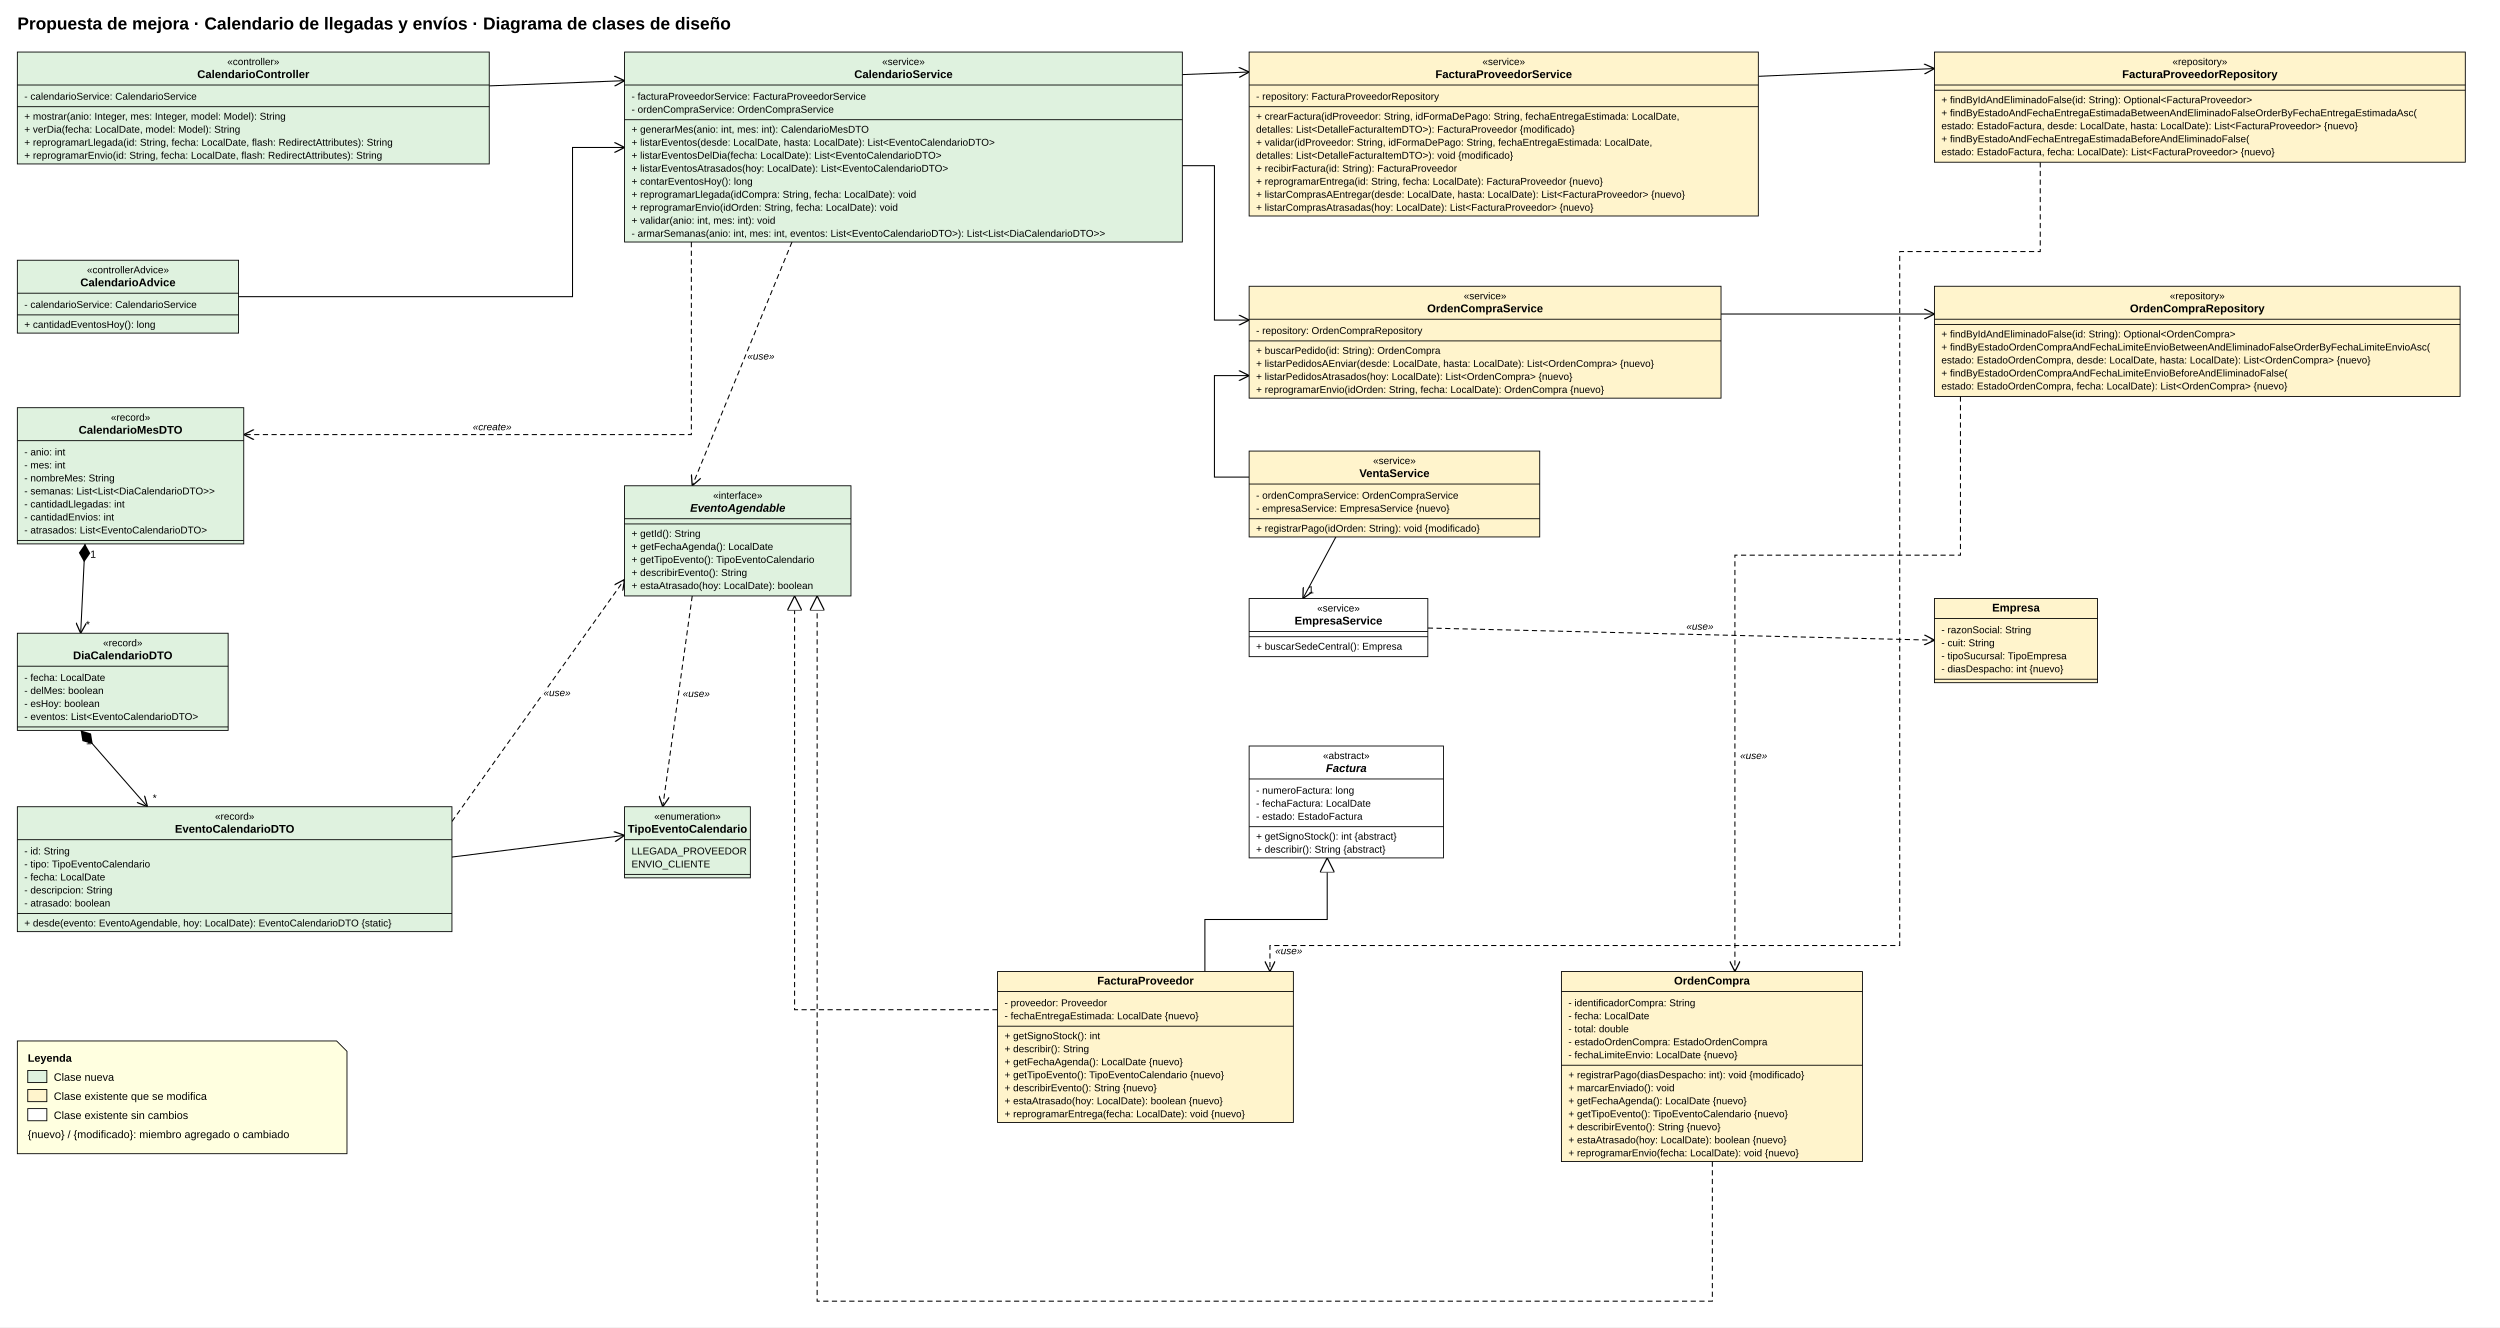
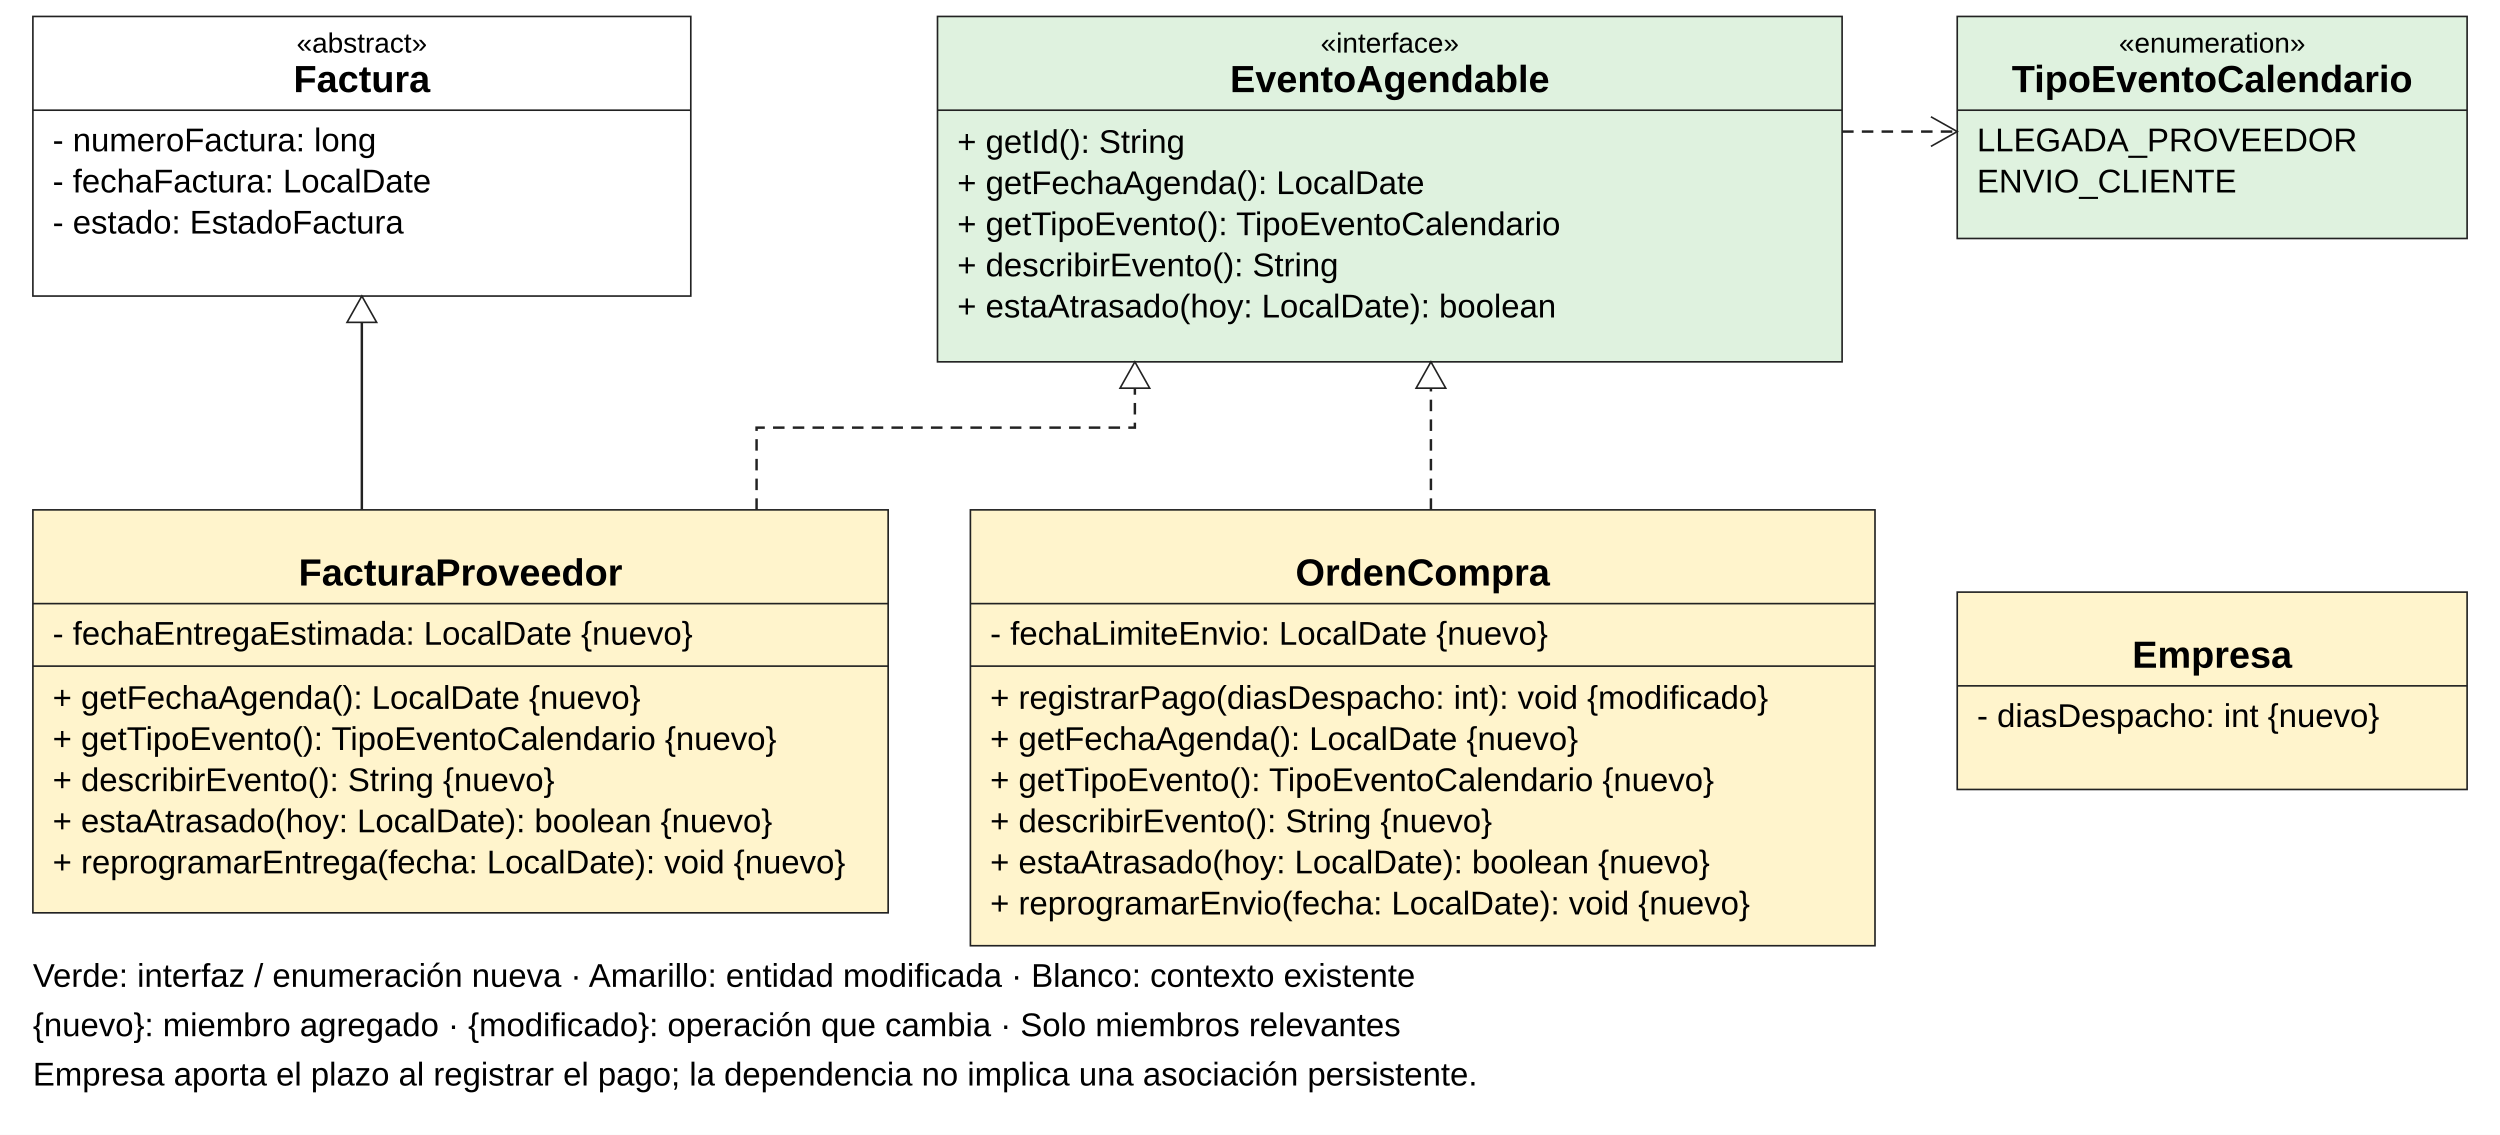
- <svg xmlns="http://www.w3.org/2000/svg" width="2882" height="1530" viewBox="0 0 2882 1530" font-family="Arial, sans-serif">
-   <defs>
-     <marker id="ab" viewBox="0 0 10 10" refX="10" refY="5" markerWidth="10" markerHeight="10" orient="auto">
-       <path d="M0,0 L10,5 L0,10" fill="none" stroke="#000" stroke-width="1.2" />
-     </marker>
-     <marker id="tri" viewBox="0 0 12 12" refX="12" refY="6" markerWidth="14" markerHeight="14" orient="auto">
-       <path d="M0,0 L12,6 L0,12 Z" fill="#fff" stroke="#000" />
-     </marker>
-     <marker id="rom" viewBox="0 0 16 10" refX="0" refY="5" markerWidth="18" markerHeight="11" orient="auto">
-       <path d="M0,5 L8,0 L16,5 L8,10 Z" fill="#000" />
-     </marker>
-   </defs>
-   <rect width="2882" height="1530" fill="#fff" />
-   <text x="20" y="34" font-size="20" font-weight="bold">Propuesta de mejora · Calendario de llegadas y envíos · Diagrama de clases de diseño</text>
-   <polyline points="564,99 720,93" fill="none" stroke="#000" stroke-width="1.2" marker-end="url(#ab)" />
-   <text x="726" y="109" font-size="12">1</text>
-   <polyline points="275,342 660,342 660,170 720,170" fill="none" stroke="#000" stroke-width="1.2" marker-end="url(#ab)" />
-   <text x="726" y="186" font-size="12">1</text>
-   <polyline points="1363,86 1440,83" fill="none" stroke="#000" stroke-width="1.2" marker-end="url(#ab)" />
-   <text x="1446" y="99" font-size="12">1</text>
-   <polyline points="1363,191 1400,191 1400,369 1440,369" fill="none" stroke="#000" stroke-width="1.2" marker-end="url(#ab)" />
-   <text x="1446" y="385" font-size="12">1</text>
-   <polyline points="797,279 797,501 281,501" fill="none" stroke="#000" stroke-width="1.2" stroke-dasharray="6,4" marker-end="url(#ab)" />
-   <text x="545.0" y="496.0" font-size="11.5" font-style="italic" style="paint-order:stroke" stroke="#fff" stroke-width="4">«create»</text>
-   <polyline points="913,279 798,560" fill="none" stroke="#000" stroke-width="1.2" stroke-dasharray="6,4" marker-end="url(#ab)" />
-   <text x="861.5" y="414.5" font-size="11.5" font-style="italic" style="paint-order:stroke" stroke="#fff" stroke-width="4">«use»</text>
-   <polyline points="98,627 93,730" fill="none" stroke="#000" stroke-width="1.2" marker-end="url(#ab)" marker-start="url(#rom)" />
-   <text x="104" y="643" font-size="12">1</text>
-   <text x="99" y="724" font-size="12">*</text>
-   <polyline points="93,842 170,930" fill="none" stroke="#000" stroke-width="1.2" marker-end="url(#ab)" marker-start="url(#rom)" />
-   <text x="99" y="858" font-size="12">1</text>
-   <text x="176" y="924" font-size="12">*</text>
-   <polyline points="521,988 720,963" fill="none" stroke="#000" stroke-width="1.2" marker-end="url(#ab)" />
-   <text x="726" y="979" font-size="12">1</text>
-   <polyline points="521,947 720,668" fill="none" stroke="#000" stroke-width="1.2" stroke-dasharray="6,4" marker-end="url(#ab)" />
-   <text x="626.5" y="802.5" font-size="11.5" font-style="italic" style="paint-order:stroke" stroke="#fff" stroke-width="4">«use»</text>
-   <polyline points="798,687 764,930" fill="none" stroke="#000" stroke-width="1.2" stroke-dasharray="6,4" marker-end="url(#ab)" />
-   <text x="787.0" y="803.5" font-size="11.5" font-style="italic" style="paint-order:stroke" stroke="#fff" stroke-width="4">«use»</text>
-   <polyline points="2027,88 2230,79" fill="none" stroke="#000" stroke-width="1.2" marker-end="url(#ab)" />
-   <text x="2236" y="95" font-size="12">1</text>
-   <polyline points="1984,362 2230,362" fill="none" stroke="#000" stroke-width="1.2" marker-end="url(#ab)" />
-   <text x="2236" y="378" font-size="12">1</text>
-   <polyline points="1440,550 1400,550 1400,433 1440,433" fill="none" stroke="#000" stroke-width="1.2" marker-end="url(#ab)" />
-   <text x="1446" y="449" font-size="12">1</text>
-   <polyline points="1540,619 1502,690" fill="none" stroke="#000" stroke-width="1.2" marker-end="url(#ab)" />
-   <text x="1508" y="684" font-size="12">1</text>
-   <polyline points="1646,724 2230,738" fill="none" stroke="#000" stroke-width="1.2" stroke-dasharray="6,4" marker-end="url(#ab)" />
-   <text x="1944.0" y="726.0" font-size="11.5" font-style="italic" style="paint-order:stroke" stroke="#fff" stroke-width="4">«use»</text>
-   <polyline points="1389,1120 1389,1060 1530,1060 1530,989" fill="none" stroke="#000" stroke-width="1.2" marker-end="url(#tri)" />
-   <polyline points="1150,1164 916,1164 916,687" fill="none" stroke="#000" stroke-width="1.2" stroke-dasharray="6,4" marker-end="url(#tri)" />
-   <polyline points="1974,1339 1974,1500 942,1500 942,687" fill="none" stroke="#000" stroke-width="1.2" stroke-dasharray="6,4" marker-end="url(#tri)" />
-   <polyline points="2352,187 2352,290 2190,290 2190,1090 1464,1090 1464,1120" fill="none" stroke="#000" stroke-width="1.2" stroke-dasharray="6,4" marker-end="url(#ab)" />
-   <text x="1470.0" y="1100.0" font-size="11.5" font-style="italic" style="paint-order:stroke" stroke="#fff" stroke-width="4">«use»</text>
-   <polyline points="2260,457 2260,640 2000,640 2000,1120" fill="none" stroke="#000" stroke-width="1.2" stroke-dasharray="6,4" marker-end="url(#ab)" />
-   <text x="2006.0" y="875.0" font-size="11.5" font-style="italic" style="paint-order:stroke" stroke="#fff" stroke-width="4">«use»</text>
-   <rect x="20" y="60" width="544" height="129" fill="#DFF2DF" stroke="#000" />
-   <text x="292.0" y="75" font-size="11.5" text-anchor="middle">«controller»</text>
-   <text x="292.0" y="90" font-size="13" text-anchor="middle" font-weight="bold">CalendarioController</text>
-   <line x1="20" y1="98" x2="564" y2="98" stroke="#000" />
-   <text x="28" y="115" font-size="11.5">- calendarioService: CalendarioService</text>
-   <line x1="20" y1="123" x2="564" y2="123" stroke="#000" />
-   <text x="28" y="138" font-size="11.5">+ mostrar(anio: Integer, mes: Integer, model: Model): String</text>
-   <text x="28" y="153" font-size="11.5">+ verDia(fecha: LocalDate, model: Model): String</text>
-   <text x="28" y="168" font-size="11.5">+ reprogramarLlegada(id: String, fecha: LocalDate, flash: RedirectAttributes): String</text>
-   <text x="28" y="183" font-size="11.5">+ reprogramarEnvio(id: String, fecha: LocalDate, flash: RedirectAttributes): String</text>
-   <rect x="20" y="300" width="255" height="84" fill="#DFF2DF" stroke="#000" />
-   <text x="147.5" y="315" font-size="11.5" text-anchor="middle">«controllerAdvice»</text>
-   <text x="147.5" y="330" font-size="13" text-anchor="middle" font-weight="bold">CalendarioAdvice</text>
-   <line x1="20" y1="338" x2="275" y2="338" stroke="#000" />
-   <text x="28" y="355" font-size="11.5">- calendarioService: CalendarioService</text>
-   <line x1="20" y1="363" x2="275" y2="363" stroke="#000" />
-   <text x="28" y="378" font-size="11.5">+ cantidadEventosHoy(): long</text>
-   <rect x="20" y="470" width="261" height="157" fill="#DFF2DF" stroke="#000" />
-   <text x="150.5" y="485" font-size="11.5" text-anchor="middle">«record»</text>
-   <text x="150.5" y="500" font-size="13" text-anchor="middle" font-weight="bold">CalendarioMesDTO</text>
-   <line x1="20" y1="508" x2="281" y2="508" stroke="#000" />
-   <text x="28" y="525" font-size="11.5">- anio: int</text>
-   <text x="28" y="540" font-size="11.5">- mes: int</text>
-   <text x="28" y="555" font-size="11.5">- nombreMes: String</text>
-   <text x="28" y="570" font-size="11.5">- semanas: List&lt;List&lt;DiaCalendarioDTO&gt;&gt;</text>
-   <text x="28" y="585" font-size="11.5">- cantidadLlegadas: int</text>
-   <text x="28" y="600" font-size="11.5">- cantidadEnvios: int</text>
-   <text x="28" y="615" font-size="11.5">- atrasados: List&lt;EventoCalendarioDTO&gt;</text>
-   <line x1="20" y1="623" x2="281" y2="623" stroke="#000" />
-   <rect x="20" y="730" width="243" height="112" fill="#DFF2DF" stroke="#000" />
-   <text x="141.5" y="745" font-size="11.5" text-anchor="middle">«record»</text>
-   <text x="141.5" y="760" font-size="13" text-anchor="middle" font-weight="bold">DiaCalendarioDTO</text>
-   <line x1="20" y1="768" x2="263" y2="768" stroke="#000" />
-   <text x="28" y="785" font-size="11.5">- fecha: LocalDate</text>
-   <text x="28" y="800" font-size="11.5">- delMes: boolean</text>
-   <text x="28" y="815" font-size="11.5">- esHoy: boolean</text>
-   <text x="28" y="830" font-size="11.5">- eventos: List&lt;EventoCalendarioDTO&gt;</text>
-   <line x1="20" y1="838" x2="263" y2="838" stroke="#000" />
-   <rect x="20" y="930" width="501" height="144" fill="#DFF2DF" stroke="#000" />
-   <text x="270.5" y="945" font-size="11.5" text-anchor="middle">«record»</text>
-   <text x="270.5" y="960" font-size="13" text-anchor="middle" font-weight="bold">EventoCalendarioDTO</text>
-   <line x1="20" y1="968" x2="521" y2="968" stroke="#000" />
-   <text x="28" y="985" font-size="11.5">- id: String</text>
-   <text x="28" y="1000" font-size="11.5">- tipo: TipoEventoCalendario</text>
-   <text x="28" y="1015" font-size="11.5">- fecha: LocalDate</text>
-   <text x="28" y="1030" font-size="11.5">- descripcion: String</text>
-   <text x="28" y="1045" font-size="11.5">- atrasado: boolean</text>
-   <line x1="20" y1="1053" x2="521" y2="1053" stroke="#000" />
-   <text x="28" y="1068" font-size="11.5">+ desde(evento: EventoAgendable, hoy: LocalDate): EventoCalendarioDTO {static}</text>
-   <rect x="720" y="60" width="643" height="219" fill="#DFF2DF" stroke="#000" />
-   <text x="1041.5" y="75" font-size="11.5" text-anchor="middle">«service»</text>
-   <text x="1041.5" y="90" font-size="13" text-anchor="middle" font-weight="bold">CalendarioService</text>
-   <line x1="720" y1="98" x2="1363" y2="98" stroke="#000" />
-   <text x="728" y="115" font-size="11.5">- facturaProveedorService: FacturaProveedorService</text>
-   <text x="728" y="130" font-size="11.5">- ordenCompraService: OrdenCompraService</text>
-   <line x1="720" y1="138" x2="1363" y2="138" stroke="#000" />
-   <text x="728" y="153" font-size="11.5">+ generarMes(anio: int, mes: int): CalendarioMesDTO</text>
-   <text x="728" y="168" font-size="11.5">+ listarEventos(desde: LocalDate, hasta: LocalDate): List&lt;EventoCalendarioDTO&gt;</text>
-   <text x="728" y="183" font-size="11.5">+ listarEventosDelDia(fecha: LocalDate): List&lt;EventoCalendarioDTO&gt;</text>
-   <text x="728" y="198" font-size="11.5">+ listarEventosAtrasados(hoy: LocalDate): List&lt;EventoCalendarioDTO&gt;</text>
-   <text x="728" y="213" font-size="11.5">+ contarEventosHoy(): long</text>
-   <text x="728" y="228" font-size="11.5">+ reprogramarLlegada(idCompra: String, fecha: LocalDate): void</text>
-   <text x="728" y="243" font-size="11.5">+ reprogramarEnvio(idOrden: String, fecha: LocalDate): void</text>
-   <text x="728" y="258" font-size="11.5">+ validar(anio: int, mes: int): void</text>
-   <text x="728" y="273" font-size="11.5">- armarSemanas(anio: int, mes: int, eventos: List&lt;EventoCalendarioDTO&gt;): List&lt;List&lt;DiaCalendarioDTO&gt;&gt;</text>
-   <rect x="1440" y="60" width="587" height="189" fill="#FFF4CC" stroke="#000" />
-   <text x="1733.5" y="75" font-size="11.5" text-anchor="middle">«service»</text>
-   <text x="1733.5" y="90" font-size="13" text-anchor="middle" font-weight="bold">FacturaProveedorService</text>
-   <line x1="1440" y1="98" x2="2027" y2="98" stroke="#000" />
-   <text x="1448" y="115" font-size="11.5">- repository: FacturaProveedorRepository</text>
-   <line x1="1440" y1="123" x2="2027" y2="123" stroke="#000" />
-   <text x="1448" y="138" font-size="11.5">+ crearFactura(idProveedor: String, idFormaDePago: String, fechaEntregaEstimada: LocalDate,</text>
-   <text x="1448" y="153" font-size="11.5">      detalles: List&lt;DetalleFacturaItemDTO&gt;): FacturaProveedor {modificado}</text>
-   <text x="1448" y="168" font-size="11.5">+ validar(idProveedor: String, idFormaDePago: String, fechaEntregaEstimada: LocalDate,</text>
-   <text x="1448" y="183" font-size="11.5">      detalles: List&lt;DetalleFacturaItemDTO&gt;): void {modificado}</text>
-   <text x="1448" y="198" font-size="11.5">+ recibirFactura(id: String): FacturaProveedor</text>
-   <text x="1448" y="213" font-size="11.5">+ reprogramarEntrega(id: String, fecha: LocalDate): FacturaProveedor {nuevo}</text>
-   <text x="1448" y="228" font-size="11.5">+ listarComprasAEntregar(desde: LocalDate, hasta: LocalDate): List&lt;FacturaProveedor&gt; {nuevo}</text>
-   <text x="1448" y="243" font-size="11.5">+ listarComprasAtrasadas(hoy: LocalDate): List&lt;FacturaProveedor&gt; {nuevo}</text>
-   <rect x="1440" y="330" width="544" height="129" fill="#FFF4CC" stroke="#000" />
-   <text x="1712.0" y="345" font-size="11.5" text-anchor="middle">«service»</text>
-   <text x="1712.0" y="360" font-size="13" text-anchor="middle" font-weight="bold">OrdenCompraService</text>
-   <line x1="1440" y1="368" x2="1984" y2="368" stroke="#000" />
-   <text x="1448" y="385" font-size="11.5">- repository: OrdenCompraRepository</text>
-   <line x1="1440" y1="393" x2="1984" y2="393" stroke="#000" />
-   <text x="1448" y="408" font-size="11.5">+ buscarPedido(id: String): OrdenCompra</text>
-   <text x="1448" y="423" font-size="11.5">+ listarPedidosAEnviar(desde: LocalDate, hasta: LocalDate): List&lt;OrdenCompra&gt; {nuevo}</text>
-   <text x="1448" y="438" font-size="11.5">+ listarPedidosAtrasados(hoy: LocalDate): List&lt;OrdenCompra&gt; {nuevo}</text>
-   <text x="1448" y="453" font-size="11.5">+ reprogramarEnvio(idOrden: String, fecha: LocalDate): OrdenCompra {nuevo}</text>
-   <rect x="1440" y="520" width="335" height="99" fill="#FFF4CC" stroke="#000" />
-   <text x="1607.5" y="535" font-size="11.5" text-anchor="middle">«service»</text>
-   <text x="1607.5" y="550" font-size="13" text-anchor="middle" font-weight="bold">VentaService</text>
-   <line x1="1440" y1="558" x2="1775" y2="558" stroke="#000" />
-   <text x="1448" y="575" font-size="11.5">- ordenCompraService: OrdenCompraService</text>
-   <text x="1448" y="590" font-size="11.5">- empresaService: EmpresaService {nuevo}</text>
-   <line x1="1440" y1="598" x2="1775" y2="598" stroke="#000" />
-   <text x="1448" y="613" font-size="11.5">+ registrarPago(idOrden: String): void {modificado}</text>
-   <rect x="1440" y="690" width="206" height="67" fill="#FFFFFF" stroke="#000" />
-   <text x="1543.0" y="705" font-size="11.5" text-anchor="middle">«service»</text>
-   <text x="1543.0" y="720" font-size="13" text-anchor="middle" font-weight="bold">EmpresaService</text>
-   <line x1="1440" y1="728" x2="1646" y2="728" stroke="#000" />
-   <line x1="1440" y1="734" x2="1646" y2="734" stroke="#000" />
-   <text x="1448" y="749" font-size="11.5">+ buscarSedeCentral(): Empresa</text>
-   <rect x="2230" y="60" width="612" height="127" fill="#FFF4CC" stroke="#000" />
-   <text x="2536.0" y="75" font-size="11.5" text-anchor="middle">«repository»</text>
-   <text x="2536.0" y="90" font-size="13" text-anchor="middle" font-weight="bold">FacturaProveedorRepository</text>
-   <line x1="2230" y1="98" x2="2842" y2="98" stroke="#000" />
-   <line x1="2230" y1="104" x2="2842" y2="104" stroke="#000" />
-   <text x="2238" y="119" font-size="11.5">+ findByIdAndEliminadoFalse(id: String): Optional&lt;FacturaProveedor&gt;</text>
-   <text x="2238" y="134" font-size="11.5">+ findByEstadoAndFechaEntregaEstimadaBetweenAndEliminadoFalseOrderByFechaEntregaEstimadaAsc(</text>
-   <text x="2238" y="149" font-size="11.5">      estado: EstadoFactura, desde: LocalDate, hasta: LocalDate): List&lt;FacturaProveedor&gt; {nuevo}</text>
-   <text x="2238" y="164" font-size="11.5">+ findByEstadoAndFechaEntregaEstimadaBeforeAndEliminadoFalse(</text>
-   <text x="2238" y="179" font-size="11.5">      estado: EstadoFactura, fecha: LocalDate): List&lt;FacturaProveedor&gt; {nuevo}</text>
-   <rect x="2230" y="330" width="606" height="127" fill="#FFF4CC" stroke="#000" />
-   <text x="2533.0" y="345" font-size="11.5" text-anchor="middle">«repository»</text>
-   <text x="2533.0" y="360" font-size="13" text-anchor="middle" font-weight="bold">OrdenCompraRepository</text>
-   <line x1="2230" y1="368" x2="2836" y2="368" stroke="#000" />
-   <line x1="2230" y1="374" x2="2836" y2="374" stroke="#000" />
-   <text x="2238" y="389" font-size="11.5">+ findByIdAndEliminadoFalse(id: String): Optional&lt;OrdenCompra&gt;</text>
-   <text x="2238" y="404" font-size="11.5">+ findByEstadoOrdenCompraAndFechaLimiteEnvioBetweenAndEliminadoFalseOrderByFechaLimiteEnvioAsc(</text>
-   <text x="2238" y="419" font-size="11.5">      estado: EstadoOrdenCompra, desde: LocalDate, hasta: LocalDate): List&lt;OrdenCompra&gt; {nuevo}</text>
-   <text x="2238" y="434" font-size="11.5">+ findByEstadoOrdenCompraAndFechaLimiteEnvioBeforeAndEliminadoFalse(</text>
-   <text x="2238" y="449" font-size="11.5">      estado: EstadoOrdenCompra, fecha: LocalDate): List&lt;OrdenCompra&gt; {nuevo}</text>
-   <rect x="720" y="560" width="261" height="127" fill="#DFF2DF" stroke="#000" />
-   <text x="850.5" y="575" font-size="11.5" text-anchor="middle">«interface»</text>
-   <text x="850.5" y="590" font-size="13" text-anchor="middle" font-weight="bold" font-style="italic">EventoAgendable</text>
-   <line x1="720" y1="598" x2="981" y2="598" stroke="#000" />
-   <line x1="720" y1="604" x2="981" y2="604" stroke="#000" />
-   <text x="728" y="619" font-size="11.5">+ getId(): String</text>
-   <text x="728" y="634" font-size="11.5">+ getFechaAgenda(): LocalDate</text>
-   <text x="728" y="649" font-size="11.5">+ getTipoEvento(): TipoEventoCalendario</text>
-   <text x="728" y="664" font-size="11.5">+ describirEvento(): String</text>
-   <text x="728" y="679" font-size="11.5">+ estaAtrasado(hoy: LocalDate): boolean</text>
-   <rect x="720" y="930" width="145" height="82" fill="#DFF2DF" stroke="#000" />
-   <text x="792.5" y="945" font-size="11.5" text-anchor="middle">«enumeration»</text>
-   <text x="792.5" y="960" font-size="13" text-anchor="middle" font-weight="bold">TipoEventoCalendario</text>
-   <line x1="720" y1="968" x2="865" y2="968" stroke="#000" />
-   <text x="728" y="985" font-size="11.5">LLEGADA_PROVEEDOR</text>
-   <text x="728" y="1000" font-size="11.5">ENVIO_CLIENTE</text>
-   <line x1="720" y1="1008" x2="865" y2="1008" stroke="#000" />
-   <rect x="1440" y="860" width="224" height="129" fill="#FFFFFF" stroke="#000" />
-   <text x="1552.0" y="875" font-size="11.5" text-anchor="middle">«abstract»</text>
-   <text x="1552.0" y="890" font-size="13" text-anchor="middle" font-weight="bold" font-style="italic">Factura</text>
-   <line x1="1440" y1="898" x2="1664" y2="898" stroke="#000" />
-   <text x="1448" y="915" font-size="11.5">- numeroFactura: long</text>
-   <text x="1448" y="930" font-size="11.5">- fechaFactura: LocalDate</text>
-   <text x="1448" y="945" font-size="11.5">- estado: EstadoFactura</text>
-   <line x1="1440" y1="953" x2="1664" y2="953" stroke="#000" />
-   <text x="1448" y="968" font-size="11.5">+ getSignoStock(): int {abstract}</text>
-   <text x="1448" y="983" font-size="11.5">+ describir(): String {abstract}</text>
-   <rect x="1150" y="1120" width="341" height="174" fill="#FFF4CC" stroke="#000" />
-   <text x="1320.5" y="1135" font-size="13" text-anchor="middle" font-weight="bold">FacturaProveedor</text>
-   <line x1="1150" y1="1143" x2="1491" y2="1143" stroke="#000" />
-   <text x="1158" y="1160" font-size="11.5">- proveedor: Proveedor</text>
-   <text x="1158" y="1175" font-size="11.5">- fechaEntregaEstimada: LocalDate {nuevo}</text>
-   <line x1="1150" y1="1183" x2="1491" y2="1183" stroke="#000" />
-   <text x="1158" y="1198" font-size="11.5">+ getSignoStock(): int</text>
-   <text x="1158" y="1213" font-size="11.5">+ describir(): String</text>
-   <text x="1158" y="1228" font-size="11.5">+ getFechaAgenda(): LocalDate {nuevo}</text>
-   <text x="1158" y="1243" font-size="11.5">+ getTipoEvento(): TipoEventoCalendario {nuevo}</text>
-   <text x="1158" y="1258" font-size="11.5">+ describirEvento(): String {nuevo}</text>
-   <text x="1158" y="1273" font-size="11.5">+ estaAtrasado(hoy: LocalDate): boolean {nuevo}</text>
-   <text x="1158" y="1288" font-size="11.5">+ reprogramarEntrega(fecha: LocalDate): void {nuevo}</text>
-   <rect x="1800" y="1120" width="347" height="219" fill="#FFF4CC" stroke="#000" />
-   <text x="1973.5" y="1135" font-size="13" text-anchor="middle" font-weight="bold">OrdenCompra</text>
-   <line x1="1800" y1="1143" x2="2147" y2="1143" stroke="#000" />
-   <text x="1808" y="1160" font-size="11.5">- identificadorCompra: String</text>
-   <text x="1808" y="1175" font-size="11.5">- fecha: LocalDate</text>
-   <text x="1808" y="1190" font-size="11.5">- total: double</text>
-   <text x="1808" y="1205" font-size="11.5">- estadoOrdenCompra: EstadoOrdenCompra</text>
-   <text x="1808" y="1220" font-size="11.5">- fechaLimiteEnvio: LocalDate {nuevo}</text>
-   <line x1="1800" y1="1228" x2="2147" y2="1228" stroke="#000" />
-   <text x="1808" y="1243" font-size="11.5">+ registrarPago(diasDespacho: int): void {modificado}</text>
-   <text x="1808" y="1258" font-size="11.5">+ marcarEnviado(): void</text>
-   <text x="1808" y="1273" font-size="11.5">+ getFechaAgenda(): LocalDate {nuevo}</text>
-   <text x="1808" y="1288" font-size="11.5">+ getTipoEvento(): TipoEventoCalendario {nuevo}</text>
-   <text x="1808" y="1303" font-size="11.5">+ describirEvento(): String {nuevo}</text>
-   <text x="1808" y="1318" font-size="11.5">+ estaAtrasado(hoy: LocalDate): boolean {nuevo}</text>
-   <text x="1808" y="1333" font-size="11.5">+ reprogramarEnvio(fecha: LocalDate): void {nuevo}</text>
-   <rect x="2230" y="690" width="188" height="97" fill="#FFF4CC" stroke="#000" />
-   <text x="2324.0" y="705" font-size="13" text-anchor="middle" font-weight="bold">Empresa</text>
-   <line x1="2230" y1="713" x2="2418" y2="713" stroke="#000" />
-   <text x="2238" y="730" font-size="11.5">- razonSocial: String</text>
-   <text x="2238" y="745" font-size="11.5">- cuit: String</text>
-   <text x="2238" y="760" font-size="11.5">- tipoSucursal: TipoEmpresa</text>
-   <text x="2238" y="775" font-size="11.5">- diasDespacho: int {nuevo}</text>
-   <line x1="2230" y1="783" x2="2418" y2="783" stroke="#000" />
-   <path d="M20,1200 H388 L400,1212 V1330 H20 Z" fill="#FFFFE0" stroke="#000" />
-   <text x="32" y="1224" font-size="12.5" font-weight="bold">Leyenda</text>
-   <rect x="32" y="1234" width="22" height="14" fill="#DFF2DF" stroke="#000" />
-   <text x="62" y="1246" font-size="12.5">Clase nueva</text>
-   <rect x="32" y="1256" width="22" height="14" fill="#FFF4CC" stroke="#000" />
-   <text x="62" y="1268" font-size="12.5">Clase existente que se modifica</text>
-   <rect x="32" y="1278" width="22" height="14" fill="#FFFFFF" stroke="#000" />
-   <text x="62" y="1290" font-size="12.5">Clase existente sin cambios</text>
-   <text x="32" y="1312" font-size="12.5">{nuevo} / {modificado}: miembro agregado o cambiado</text>
+ <svg xmlns="http://www.w3.org/2000/svg" width="1520" height="690" viewBox="0 0 1520 690">
+   <rect width="1520" height="690" fill="white" />
+   <g>
+     <rect x="20" y="10" width="400" height="170" fill="#FFFFFF" stroke="#222" />
+     <text x="220.0" y="32.0" font-family="Arial, sans-serif" font-size="17.0" text-anchor="middle">«abstract»</text>
+     <text x="220.0" y="56.0" font-family="Arial, sans-serif" font-size="23.0" font-weight="bold" text-anchor="middle">Factura</text>
+     <line x1="20.0" y1="67.0" x2="420.0" y2="67.0" stroke="#222" />
+     <text x="32.0" y="92.0" font-family="Arial, sans-serif" font-size="20.0">- numeroFactura: long</text>
+     <text x="32.0" y="117.0" font-family="Arial, sans-serif" font-size="20.0">- fechaFactura: LocalDate</text>
+     <text x="32.0" y="142.0" font-family="Arial, sans-serif" font-size="20.0">- estado: EstadoFactura</text>
+   </g>
+   <g>
+     <rect x="570" y="10" width="550" height="210" fill="#DFF2DF" stroke="#222" />
+     <text x="845.0" y="32.0" font-family="Arial, sans-serif" font-size="17.0" text-anchor="middle">«interface»</text>
+     <text x="845.0" y="56.0" font-family="Arial, sans-serif" font-size="23.0" font-weight="bold" text-anchor="middle">EventoAgendable</text>
+     <line x1="570.0" y1="67.0" x2="1120.0" y2="67.0" stroke="#222" />
+     <text x="582.0" y="93.0" font-family="Arial, sans-serif" font-size="20.0">+ getId(): String</text>
+     <text x="582.0" y="118.0" font-family="Arial, sans-serif" font-size="20.0">+ getFechaAgenda(): LocalDate</text>
+     <text x="582.0" y="143.0" font-family="Arial, sans-serif" font-size="20.0">+ getTipoEvento(): TipoEventoCalendario</text>
+     <text x="582.0" y="168.0" font-family="Arial, sans-serif" font-size="20.0">+ describirEvento(): String</text>
+     <text x="582.0" y="193.0" font-family="Arial, sans-serif" font-size="20.0">+ estaAtrasado(hoy: LocalDate): boolean</text>
+   </g>
+   <g>
+     <rect x="1190" y="10" width="310" height="135" fill="#DFF2DF" stroke="#222" />
+     <text x="1345.0" y="32.0" font-family="Arial, sans-serif" font-size="17.0" text-anchor="middle">«enumeration»</text>
+     <text x="1345.0" y="56.0" font-family="Arial, sans-serif" font-size="23.0" font-weight="bold" text-anchor="middle">TipoEventoCalendario</text>
+     <line x1="1190.0" y1="67.0" x2="1500.0" y2="67.0" stroke="#222" />
+     <text x="1202.0" y="92.0" font-family="Arial, sans-serif" font-size="20.0">LLEGADA_PROVEEDOR</text>
+     <text x="1202.0" y="117.0" font-family="Arial, sans-serif" font-size="20.0">ENVIO_CLIENTE</text>
+   </g>
+   <g>
+     <rect x="20" y="310" width="520" height="245" fill="#FFF4CC" stroke="#222" />
+     <text x="280.0" y="356.0" font-family="Arial, sans-serif" font-size="23.0" font-weight="bold" text-anchor="middle">FacturaProveedor</text>
+     <line x1="20.0" y1="367.0" x2="540.0" y2="367.0" stroke="#222" />
+     <text x="32.0" y="392.0" font-family="Arial, sans-serif" font-size="20.0">- fechaEntregaEstimada: LocalDate {nuevo}</text>
+     <line x1="20.0" y1="405.0" x2="540.0" y2="405.0" stroke="#222" />
+     <text x="32.0" y="431.0" font-family="Arial, sans-serif" font-size="20.0">+ getFechaAgenda(): LocalDate {nuevo}</text>
+     <text x="32.0" y="456.0" font-family="Arial, sans-serif" font-size="20.0">+ getTipoEvento(): TipoEventoCalendario {nuevo}</text>
+     <text x="32.0" y="481.0" font-family="Arial, sans-serif" font-size="20.0">+ describirEvento(): String {nuevo}</text>
+     <text x="32.0" y="506.0" font-family="Arial, sans-serif" font-size="20.0">+ estaAtrasado(hoy: LocalDate): boolean {nuevo}</text>
+     <text x="32.0" y="531.0" font-family="Arial, sans-serif" font-size="20.0">+ reprogramarEntrega(fecha: LocalDate): void {nuevo}</text>
+   </g>
+   <g>
+     <rect x="590" y="310" width="550" height="265" fill="#FFF4CC" stroke="#222" />
+     <text x="865.0" y="356.0" font-family="Arial, sans-serif" font-size="23.0" font-weight="bold" text-anchor="middle">OrdenCompra</text>
+     <line x1="590.0" y1="367.0" x2="1140.0" y2="367.0" stroke="#222" />
+     <text x="602.0" y="392.0" font-family="Arial, sans-serif" font-size="20.0">- fechaLimiteEnvio: LocalDate {nuevo}</text>
+     <line x1="590.0" y1="405.0" x2="1140.0" y2="405.0" stroke="#222" />
+     <text x="602.0" y="431.0" font-family="Arial, sans-serif" font-size="20.0">+ registrarPago(diasDespacho: int): void {modificado}</text>
+     <text x="602.0" y="456.0" font-family="Arial, sans-serif" font-size="20.0">+ getFechaAgenda(): LocalDate {nuevo}</text>
+     <text x="602.0" y="481.0" font-family="Arial, sans-serif" font-size="20.0">+ getTipoEvento(): TipoEventoCalendario {nuevo}</text>
+     <text x="602.0" y="506.0" font-family="Arial, sans-serif" font-size="20.0">+ describirEvento(): String {nuevo}</text>
+     <text x="602.0" y="531.0" font-family="Arial, sans-serif" font-size="20.0">+ estaAtrasado(hoy: LocalDate): boolean {nuevo}</text>
+     <text x="602.0" y="556.0" font-family="Arial, sans-serif" font-size="20.0">+ reprogramarEnvio(fecha: LocalDate): void {nuevo}</text>
+   </g>
+   <g>
+     <rect x="1190" y="360" width="310" height="120" fill="#FFF4CC" stroke="#222" />
+     <text x="1345.0" y="406.0" font-family="Arial, sans-serif" font-size="23.0" font-weight="bold" text-anchor="middle">Empresa</text>
+     <line x1="1190.0" y1="417.0" x2="1500.0" y2="417.0" stroke="#222" />
+     <text x="1202.0" y="442.0" font-family="Arial, sans-serif" font-size="20.0">- diasDespacho: int {nuevo}</text>
+   </g>
+   <polyline fill="none" stroke="#222" stroke-width="1.5" points="220,310 220,180 " />
+   <path d="M 229 196 L 220 180 L 211 196 Z" fill="white" stroke="#222" />
+   <polyline fill="none" stroke="#222" stroke-width="1.5" stroke-dasharray="7 5" points="460,310 460,260 690,260 690,220 " />
+   <path d="M 699 236 L 690 220 L 681 236 Z" fill="white" stroke="#222" />
+   <polyline fill="none" stroke="#222" stroke-width="1.5" stroke-dasharray="7 5" points="870,310 870,220 " />
+   <path d="M 879 236 L 870 220 L 861 236 Z" fill="white" stroke="#222" />
+   <polyline fill="none" stroke="#222" stroke-width="1.5" stroke-dasharray="7 5" points="1120,80 1190,80 " />
+   <path d="M 1174 89 L 1190 80 L 1174 71" fill="none" stroke="#222" />
+   <text x="20.0" y="600.0" font-family="Arial, sans-serif" font-size="20.0">Verde: interfaz / enumeración nueva · Amarillo: entidad modificada · Blanco: contexto existente</text>
+   <text x="20.0" y="630.0" font-family="Arial, sans-serif" font-size="20.0">{nuevo}: miembro agregado · {modificado}: operación que cambia · Solo miembros relevantes</text>
+   <text x="20.0" y="660.0" font-family="Arial, sans-serif" font-size="20.0">Empresa aporta el plazo al registrar el pago; la dependencia no implica una asociación persistente.</text>
</svg>
